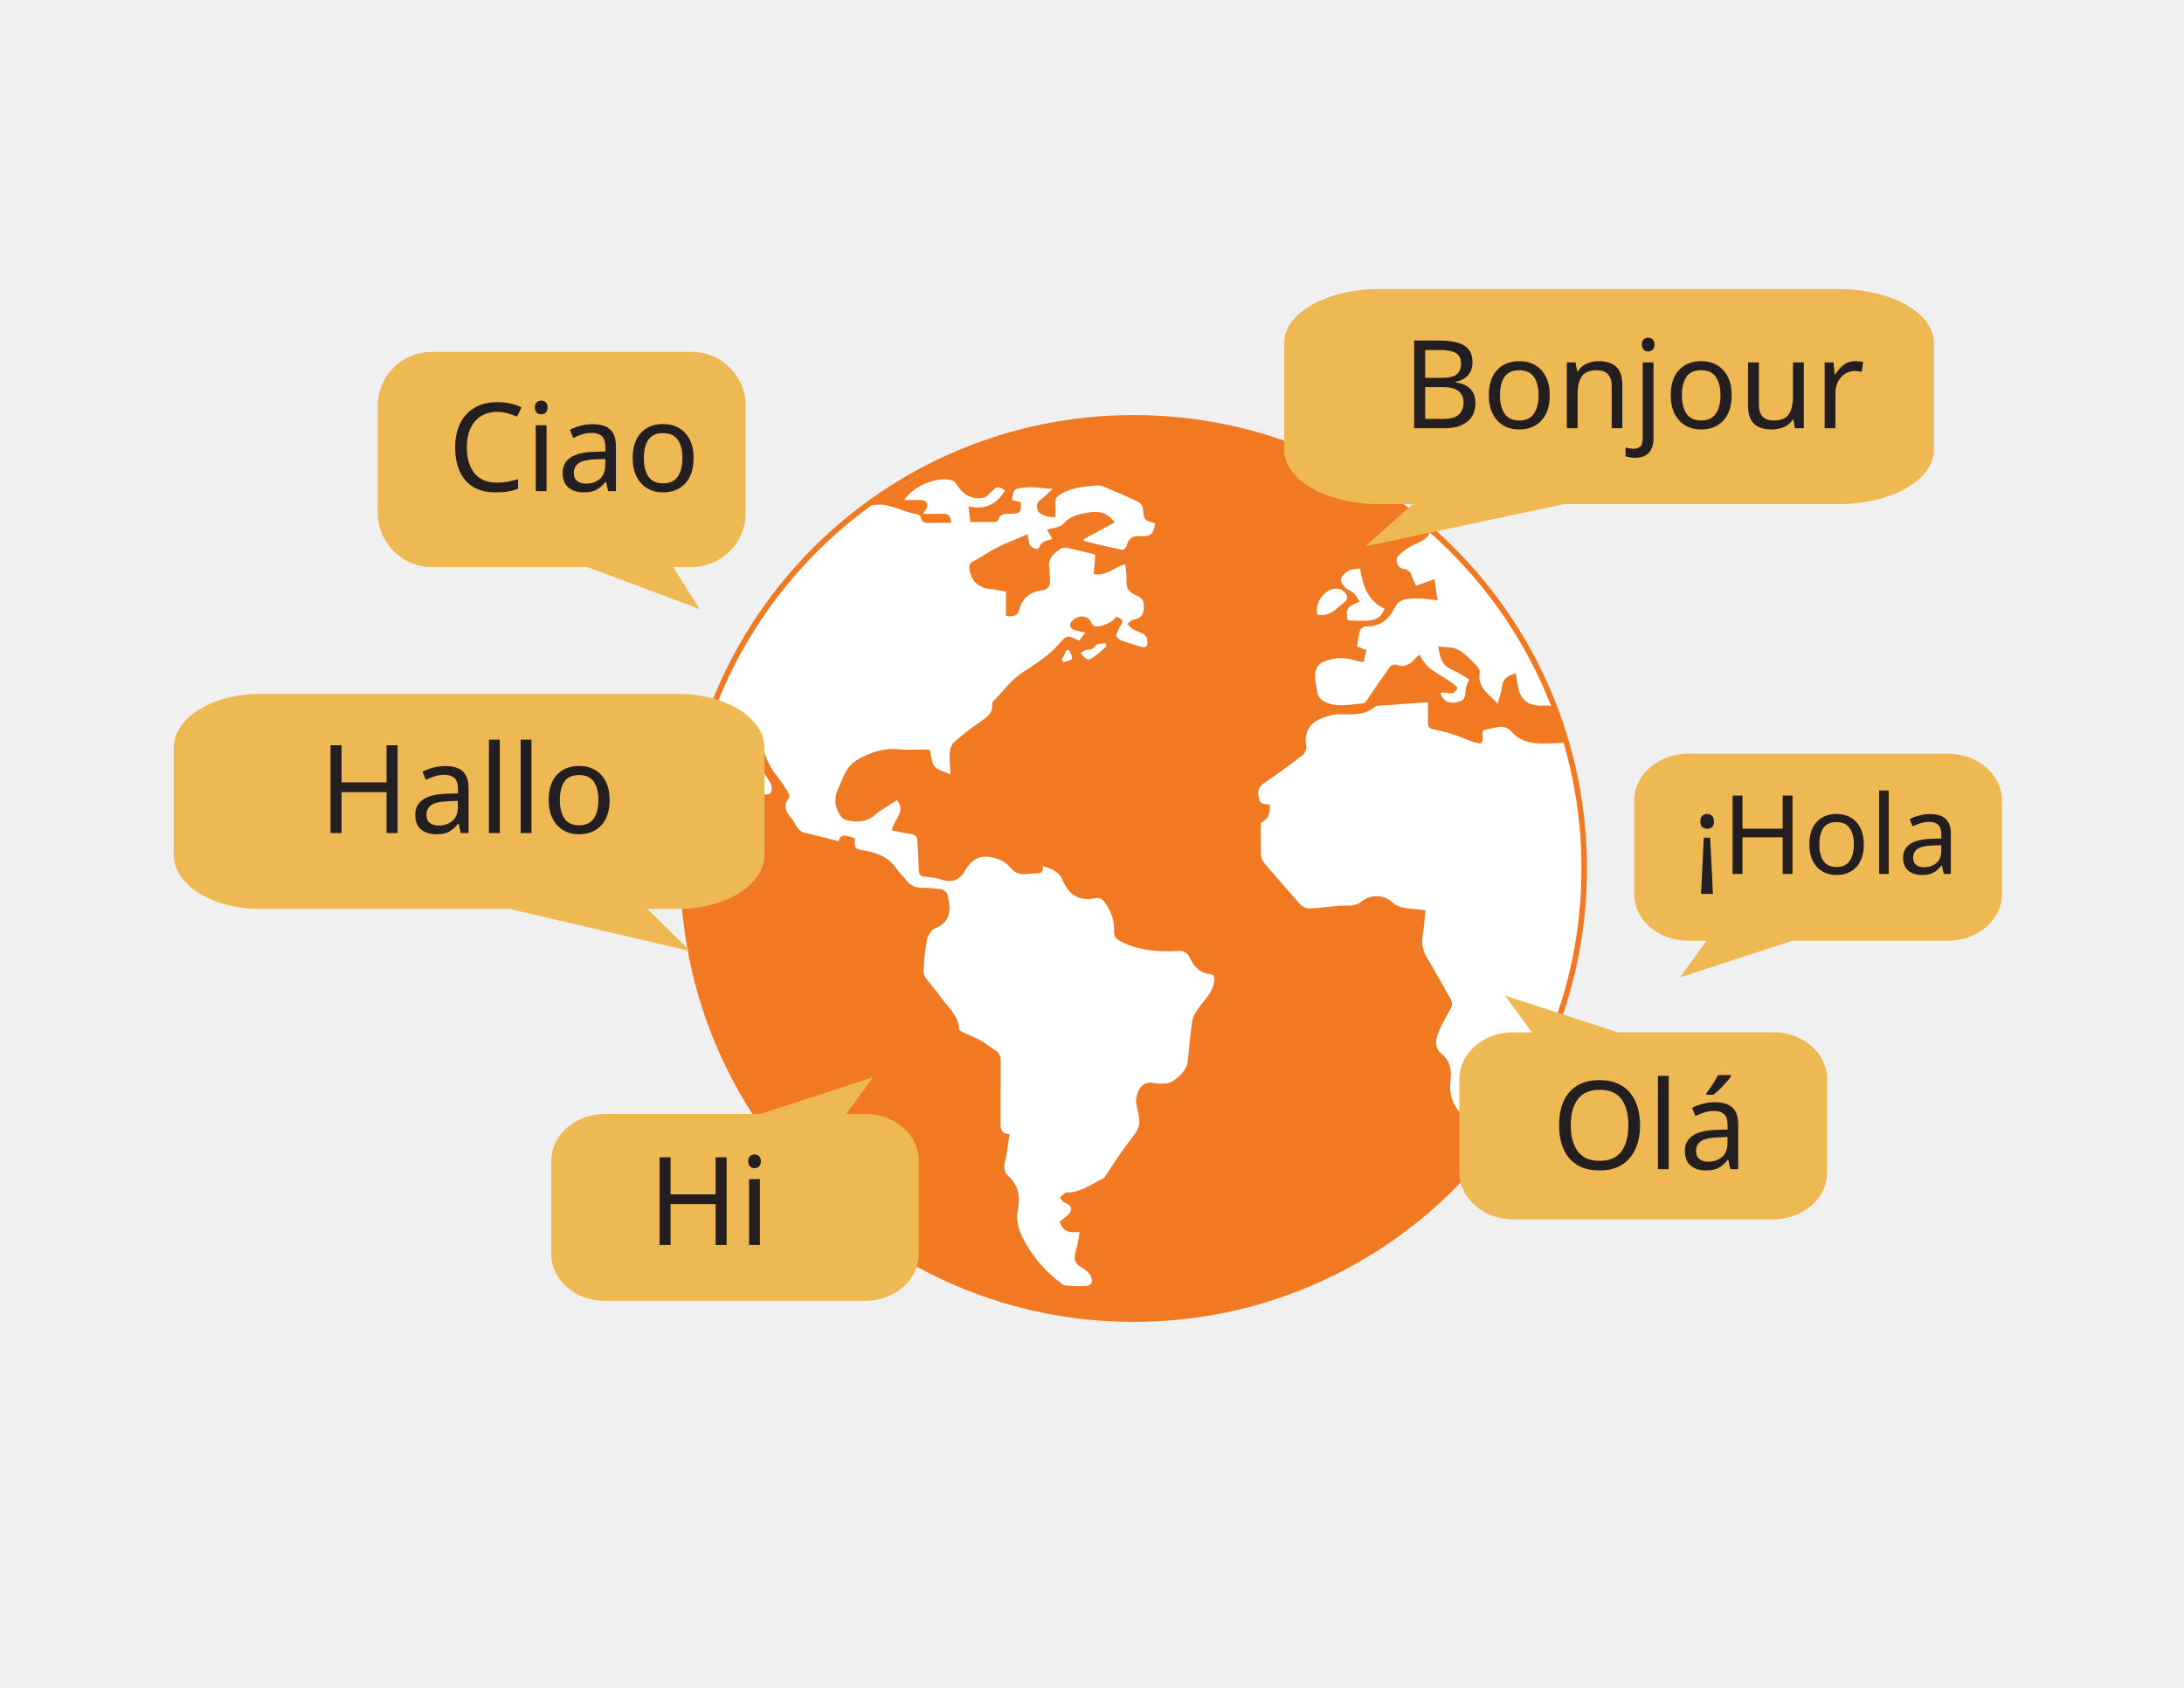
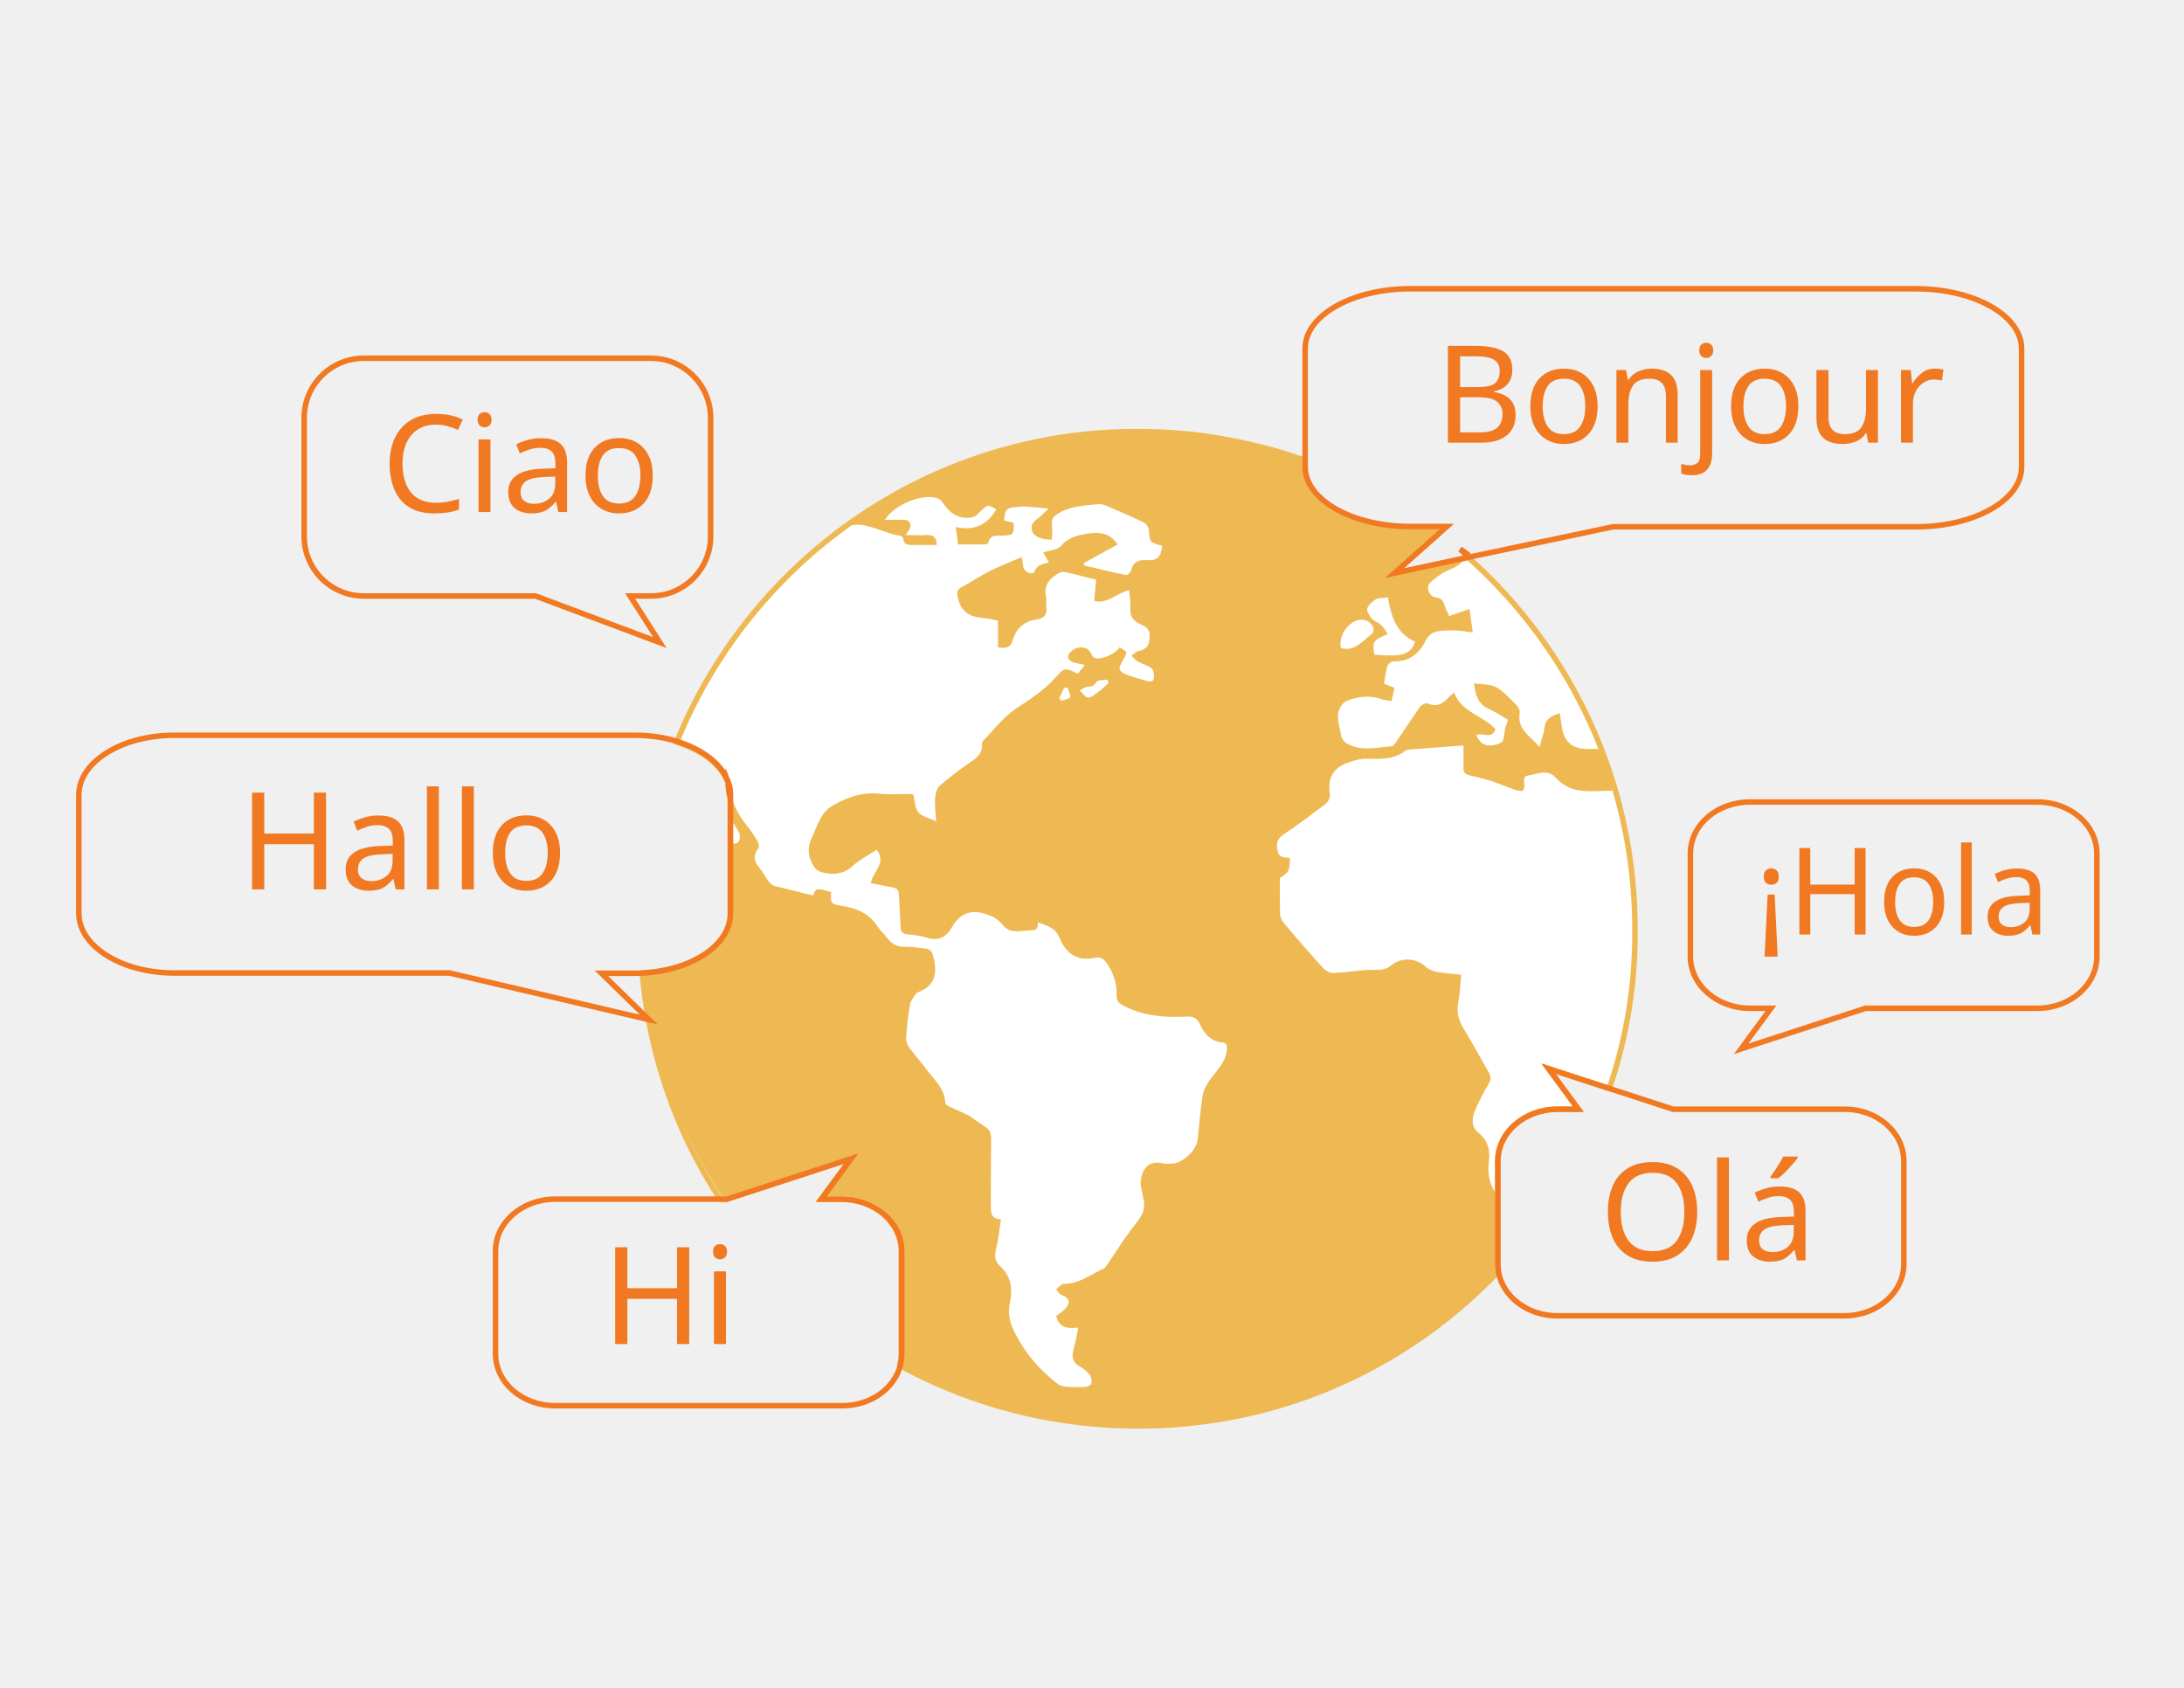
<svg xmlns="http://www.w3.org/2000/svg" viewBox="0 0 792 612" enable-background="new 0 0 792 612">
-   <style type="text/css">.st0{fill:#FFFFFF;stroke:#F17922;stroke-width:2;stroke-miterlimit:10;} .st1{fill:#F17922;} .st2{fill:#EEB953;} .st3{fill:#231F20;} .st4{font-family:'ApolloMTStd-SemiBold';} .st5{font-size:39.83px;} .st6{fill:none;} .st7{font-size:44.548px;}</style>
-   <circle class="st0" cx="411.1" cy="314.9" r="163.4" />
-   <path class="st1" d="M403.1 151.4h17.8c1 .2 2 .4 3.1.5 10.7.9 21.2 2.6 31.5 5.6 15.3 4.4 29.8 10.6 43 19.5 7 4.8 13.8 9.9 20.4 14.7-.8 3.9-3.6 4.6-6.1 5.8-2.1 1-4 2.3-5.6 3.9-1.6 1.5-.4 4.7 1.8 4.9 1.6.2 2.4.9 2.9 2.4.4 1.2 1 2.4 1.6 3.7l6.7-2.4c.4 2.6.7 4.9 1.1 7.7-2.5-.3-4.5-.7-6.6-.7-3.3.1-7-.5-8.9 3.3-2.2 4.4-5.4 7-10.6 6.8-.7 0-1.8.8-2 1.5-.6 1.9-.8 3.9-1.1 5.8 1.3.5 2.3.9 3.4 1.3-.4 1.5-.7 2.9-1 4.4-1.1-.2-2.1-.3-3-.6-3.9-1.3-7.7-1.1-11.5.4-.9.3-1.7 1-2.2 1.8-1.9 3.2-.4 6.5 0 9.7.1 1 1.1 2.3 2.1 2.8 4.7 2.6 9.7 1.2 14.5.8.5 0 1.1-.8 1.4-1.3 2.7-4 5.4-8 8.2-11.9.4-.6 1.7-1 2.3-.8 3.1 1.3 5.1-.2 7-2.3.4-.5 1-.9 1.6-1.3 2.5 6.5 9.6 7.5 13.6 12-1.2 3.6-4.2 1-6.2 1.9 1 2.7 2.8 3.9 5.5 3.4 3.1-.6 3.5-1.3 3.7-4.5.1-1.2.7-2.3 1.2-3.9-1.9-1.1-4-2.6-6.2-3.5-3.6-1.5-4.4-4.5-4.9-8.4 2.6.4 5.2.1 7.2 1.2 2.5 1.3 4.5 3.6 6.5 5.6.7.7 1.5 2 1.3 2.8-.9 5.4 3.4 7.6 6.5 11.2.7-2.5 1.4-4.4 1.6-6.3.3-3 2.3-3.9 5-4.8.2 1.4.4 2.7.6 4 .7 5.3 3.5 7.8 8.9 7.8 1 0 1.9-.2 2.9 0 .6.1 1.5.6 1.7 1.2 1.3 3.5 2.6 7 3.7 10.6.1.5-.7 1.7-1 1.7-6.5 0-13.3 1.6-18.5-4.2-2.7-3-6.1-1.1-9.1-.7-2.4.3-.7 3-1.4 4.4l-.5.7c-.8-.2-1.8-.3-2.8-.6-2.4-.9-4.8-1.9-7.2-2.7-2.4-.8-4.9-1.4-7.3-1.9-1.5-.3-2-1-1.9-2.5.1-2.3 0-4.6 0-7.3-6.3.5-12.2.9-18.1 1.3-.4 0-.9.2-1.2.5-3.9 3.1-8.4 2.6-13 2.6-1.7 0-3.5.5-5.2 1.1-5.3 1.6-7.5 5.1-6.6 10.7.2 1-.7 2.5-1.6 3.2-4.4 3.4-8.9 6.7-13.5 9.8-2.2 1.5-2.7 2.9-2.1 5.6.5 2.8 2.6 1.9 4 2.5-.2 4.3-.3 4.5-3.3 6.5 0 3.8-.1 7.7.1 11.6 0 1 .5 2.2 1.2 3 4.3 5 8.6 10 13 14.9.8.8 2.2 1.6 3.3 1.5 3.7-.1 7.3-.7 10.9-1 1.6-.1 3.2.1 4.7-.1 1.1-.2 2.4-.6 3.2-1.3 3.4-2.9 8.4-2.7 11.6.4.9.9 2.3 1.4 3.6 1.7 2.6.5 5.3.6 8.1.9-.3 3.4-.5 6.4-1 9.4-.5 2.9.1 5.4 1.6 7.9 2.9 4.8 5.6 9.8 8.4 14.7.8 1.3.9 2.5.1 3.8-1.6 2.8-3.1 5.6-4.4 8.6-1.1 2.6-1.3 5.6.9 7.5 3.4 2.7 4 6.1 3.5 9.9-.6 4.9.8 9 4.2 12.5 1.6 1.7 2.3 3.8 2.1 6.2-.2 2.4 0 4.8 0 7.3 1.8.1 3.2.2 5.1.4-1.7 2.1-3 3.9-4.5 5.5-11.8 12.9-25.1 24-40.3 32.7-17.5 10.1-36.2 16.8-56.2 19.9-5 .8-10.1 1.4-15.2 2.1h-19.8c-.8-.2-1.5-.4-2.3-.5-27.2-2.1-52.4-10.3-75.5-25-23.8-15.1-42.5-35.1-56.1-59.8-11.6-21-18-43.6-19.6-67.6-1.6-24.2 2.2-47.7 11-70.3.3-.7.7-1.3 1.1-2 .6 1.6.7 3 .5 4.4-.2 1.9.4 3.3 2.3 3.8 4 1 5 3.6 4.6 7.5-.3 2.6-.5 5.6.4 8 1.3 3.5 3.4 6.9 5.8 9.8.9 1.2 3.9 1.7 5.3 1.2 1.3-.5 1.3-3 .1-4.6l-1.8-2.9c-3.5-4.1-4.5-9-4.4-14.5h3.5c0 6.1 2 11.4 5.9 16.1 1.3 1.6 2.5 3.4 3.5 5.2.4.6.7 1.8.4 2.2-2.1 2.6-1.3 4.7.6 6.9 1 1.2 1.7 2.7 2.6 3.9.5.7 1.2 1.4 2 1.6 4.3 1.1 8.6 2.1 12.8 3.2.8-2.4 1.4-2.5 5.9-1.1-.1 3.8-.2 3.9 3.8 4.6 4.8.8 8.7 2.6 11.5 6.7.9 1.4 2.2 2.5 3.2 3.8 1.5 1.9 3.2 2.9 5.7 2.9 2.4 0 4.9.2 7.3.6.7.1 1.8 1 2 1.7 1.5 5.3 1.5 10.2-4.8 12.6-.3.1-.7.3-.8.6-.7 1.1-1.6 2.2-1.8 3.4-.6 3.6-1 7.2-1.2 10.8-.1 1 .2 2.2.8 3 1.8 2.5 3.9 4.7 5.6 7.2 2.6 3.5 6.2 6.4 6.5 11.3 0 .5 1.1 1.1 1.8 1.4 2.1 1 4.3 1.8 6.3 2.9l4.9 3.4c1.5.9 2.1 2.1 2.1 3.8l-.1 21.9c0 2.4-.1 4.7 3.3 4.7-.6 3.6-.9 7-1.7 10.3-.5 2-.1 3.7 1.3 5 3.8 3.4 4.3 7.6 3.4 12.3-.7 3.5.1 6.6 1.7 9.9 3.4 6.7 8.1 12.2 14.1 16.7.6.5 1.5.8 2.4.8 2.2.1 4.4.2 6.5.1.8 0 2-.7 2.1-1.2.2-.9-.1-2.1-.6-2.9-.8-1.1-2-2-3.2-2.7-3-1.7-2.6-4-1.8-6.7.6-1.8.8-3.8 1.2-6.1-3.3.3-6.1.3-7.2-3.8.7-.5 1.8-1.3 2.7-2.1 2.2-2.1 1.8-3.7-1-4.8-.7-.3-1.1-1.2-1.7-1.8.6-.5 1.2-1.1 1.9-1.6.3-.2.7-.2 1-.2 4.8-.1 8.6-3.1 12.7-5 .6-.3 1-1 1.3-1.5 2.5-3.7 4.9-7.6 7.6-11.1 5-6.5 5.1-6.4 3.3-14.4-.3-1.1 0-2.5.3-3.7 1-3.3 3.2-4.7 6.7-3.9 1 .2 2.1.1 3.1.1 3.4 0 8.1-4.4 8.5-7.8.5-4.8.9-9.7 1.6-14.5.2-1.6 1-3.3 2-4.6 2.2-3.3 5.6-6 6-10.4.1-1.4-.1-2.3-1.5-2.4-3.9-.4-5.9-2.9-7.4-6-.9-2-2.3-2.5-4.4-2.4-7 .4-13.8-.1-20.3-3.3-1.8-.9-2.8-1.7-2.7-3.7.2-3.6-.9-6.8-2.8-9.8-1-1.7-2.2-2.7-4.1-2.3-6 1.2-9.7-1.5-11.9-6.8-1.2-3-3.9-3.8-7.1-4.9.5 3-1.5 2.6-3.2 2.7-1.6.1-3.2.4-4.7.2-1.1-.2-2.4-.7-3.1-1.6-1.5-1.8-2.9-3-5.2-3.8-5.3-1.9-9.1-.8-11.9 4.1-1.9 3.4-4.7 4.7-8.7 3.3-1.9-.7-3.9-.8-5.9-1-1.7-.1-2.2-.9-2.2-2.5l-.5-10.2c0-1.7-.6-2.5-2.3-2.8-2.4-.3-4.7-.9-7-1.3.6-3.8 5.3-6.6 1.9-11-2.7 1.8-5.6 3.3-7.9 5.3-3.2 2.8-6.7 2.9-10.4 2-.9-.2-1.8-.9-2.3-1.7-1.9-2.9-2.4-6.1-.9-9.4 1.9-3.9 2.8-8.4 7.1-10.8 4.8-2.8 9.7-4.4 15.3-3.8 3.1.3 6.3 0 9.4.1.7 0 1.3.1 1.6.2.6 2.2.6 4.6 1.7 5.9 1.2 1.4 3.6 1.9 5.8 2.9-.1-2.9-.5-5.3-.3-7.7.1-1.4.6-3.1 1.6-4 2.9-2.6 6-5 9.2-7.2 2.4-1.7 4.9-3.1 4.6-6.5 0-.3.1-.8.3-1 3.6-3.7 6.7-8 10.9-10.7 4.7-3.1 9.3-5.9 13-10.2 2.9-3.4 3.2-3.2 7.3-1.2.7-.9 1.4-1.8 2.3-2.9-1.3-.3-2.3-.5-3.3-.8-1.4-.3-2.7-1.1-2.1-2.6.4-1 1.8-2 2.9-2.3 1.9-.5 3.8 0 4.7 2.2.2.4.6.9 1 1.1 2 .7 6.8-1.3 8-3.5.8.5 2.2 1 2.2 1.6.1.9-.8 1.8-1.2 2.8-.4.9-1.1 1.8-1 2.6.1.6 1.1 1.4 1.8 1.7 2.1.8 4.3 1.5 6.4 2.1 2.7.8 3.4.2 3-2.5-.1-.7-.7-1.5-1.3-1.9l-3.8-1.7c-.8-.5-1.4-1.3-2.1-2 .7-.5 1.4-1.4 2.2-1.5 3.2-.5 3.9-2.4 3.8-5.4-.1-2.5-1.9-3-3.4-3.7-2.2-1.1-3-2.5-2.9-4.9.1-2-.2-4-.4-6.1-4.1.9-7 4.6-11.5 3.5.2-2.5.4-4.7.6-7-3.6-.9-7-1.8-10.4-2.5-.6-.1-1.4 0-2 .3-2.7 1.7-5.1 3.7-4.2 7.5l.1 3.4c.4 2.5-.6 4-3.1 4.3-4.2.6-6.9 2.8-8 7-.6 2.3-2.4 2.6-4.8 2.2v-8.8c-2-.3-3.7-.7-5.4-.9-4.3-.4-7-2.5-7.8-6.9-.3-1.5-.1-2.4 1.3-3.1 3.1-1.7 5.9-3.7 9-5.2 3.4-1.7 6.9-3 10.7-4.7.3 1.6.5 2.4.6 3.2.3 1.7 3.2 2.9 3.7 1.5.9-2.5 3.1-2.3 4.7-3-.7-1.2-1.3-2.3-1.9-3.3 2.3-.8 4.7-.8 5.8-2.1 2.6-3 5.8-3.6 9.4-4.2 3.9-.6 6.9.2 9.3 3.6-3.7 2-7.4 4.1-11.2 6.1l.1.7c4.6 1.1 9.2 2.2 13.9 3.2.4.1 1.4-.9 1.6-1.6.7-2.8 2.3-3.6 5.1-3.4 3.6.3 4.7-1 5.2-4.7-4.1-1.1-4.1-1.1-4.4-5.3-.1-.9-.9-2-1.7-2.4-4.1-2-8.2-3.7-12.4-5.5-.7-.3-1.5-.5-2.2-.5-2.9.3-5.9.4-8.8 1.2-2.2.6-4.6 1.6-6.2 3.1-.9 1-.3 3.4-.4 5.2 0 .7-.1 1.3-.1 2.1-1.3-.2-2.5-.1-3.5-.5s-2.2-.9-2.7-1.7c-.8-1.5-.8-3.1 1-4.3 1.3-1 2.5-2.2 4.2-3.8-4-.3-7.2-.9-10.3-.5-3.3.4-4 .2-4.4 4.5l1.5.4c.6.2 1.1.3 1.7.4.1 3.8-.1 4-3.5 4.2-1.9.1-4.1-.4-4.8 2.4-.1.3-.7.5-1.1.6h-8.9c-.2-1.8-.4-3.5-.7-5.7 6.1 1.4 10.3-.8 13.3-5.8-2.9-1.6-2.8-1.6-5.1.6-.8.8-1.6 1.8-2.6 2-3.5.9-7-.6-9.1-3.6-.7-1-1.4-2.2-2.4-2.6-5.1-1.7-14.2 2-17.4 7.1h6.3c1.7.1 2.5 1.4 1.8 3-.2.5-.6.9-1.3 2 2.6 0 4.7.1 6.7 0 2.4-.2 3.5.8 3.5 3.3h-7.3c-1.6 0-3.4.3-3.7-2.2 0-.3-.7-.8-1.1-.9-5.5-.7-10.4-4.5-16.4-3.3-.1 0-.2-.2-.4-.4.5-.4.9-.8 1.4-1.1 8-4.7 15.9-9.7 24.1-13.9 14.3-7.3 29.6-11.6 45.4-13.9 5.5-1.3 10.8-1.8 16.2-2.5zm90.1 54.7c-1.6.3-3 .2-4.1.8-1.2.7-2.4 1.8-2.8 3-.3.8.7 2.3 1.5 3.1.8.9 2.1 1.2 3 2 .9.8 1.5 2 2.3 3.1-4.8 2-5.1 2.5-4.4 6.8 8.7.6 11.7.3 13.4-4.2-6.1-2.8-7.9-8.3-8.9-14.6zm-15.5 16.7c4.6 1.1 7.1-2.4 10-4.6 1.6-1.2.5-3.6-1.4-4.4-4.5-2-9.9 4.2-8.6 9zm-76.4 11.6l-.4-1.2c-1.2.2-3.2.1-3.6.8-.8 1.4-1.8 1.5-3.1 1.6-.8.1-1.6.8-2.4 1.2.9.8 1.8 2.3 2.8 2.3 1.1 0 2.3-1.1 3.4-1.9.7-.5 1.2-1.1 1.9-1.7.4-.4.9-.7 1.4-1.1zm-16.3 4.9c.3.3.5.6.8.8 1-.4 2.6-.6 2.9-1.3.3-.8-.6-2-1-3.1-.3 0-.7 0-1 .1l-1.7 3.5z" />
-   <path class="st2" d="M701.3 124.3v38.9c0 10.8-15.4 19.6-34.5 19.6h-99.6l-72.1 15.3 17.2-15.3h-12.1c-19.1 0-34.5-8.8-34.5-19.6v-38.9c0-10.8 15.4-19.5 34.5-19.5h166.6c19 0 34.5 8.7 34.5 19.5zm-638.3 146.8v38.9c0 10.8 14 19.6 31.4 19.6h90.5l65.5 15.3-15.6-15.3h11c17.3 0 31.4-8.8 31.4-19.6v-38.9c0-10.8-14-19.5-31.4-19.5h-151.5c-17.3 0-31.3 8.7-31.3 19.5zm74-124v38.9c0 10.8 8.8 19.6 19.5 19.6h56.5l40.8 15.3-9.7-15.3h6.8c10.8 0 19.5-8.8 19.5-19.6v-38.9c0-10.8-8.8-19.5-19.5-19.5h-94.4c-10.8 0-19.5 8.7-19.5 19.5zm589 143.2v33.8c0 9.4-8.8 17-19.5 17h-56.5l-40.8 13.3 9.7-13.3h-6.8c-10.8 0-19.5-7.6-19.5-17v-33.8c0-9.4 8.8-17 19.5-17h94.4c10.8 0 19.5 7.6 19.5 17z" />
-   <text transform="translate(613.72 316.886)" class="st3 st4 st5">¡Hola</text>
-   <path class="st6" d="M508.5 126.5h176.5v49.9h-176.5z" />
-   <text transform="translate(508.492 155.28)" class="st3 st4 st7">Bonjour</text>
-   <path class="st6" d="M115.5 273.3h176.5v49.9h-176.5z" />
-   <text transform="translate(115.535 302.052)" class="st3 st4 st7">Hallo</text>
-   <path class="st6" d="M162.3 149.3h102.1v49.9h-102.1z" />
-   <text transform="translate(162.341 178.079)" class="st3 st4 st7">Ciao</text>
-   <path class="st2" d="M662.6 425.1v-33.8c0-9.4-8.8-17-19.5-17h-56.4l-40.9-13.3 9.7 13.3h-6.8c-10.8 0-19.5 7.6-19.5 17v33.8c0 9.4 8.8 17 19.5 17h94.4c10.8 0 19.5-7.6 19.5-17z" />
-   <path class="st6" d="M562.7 395.2h73.5v36h-73.5z" />
-   <text transform="translate(562.663 423.94)" class="st3 st4 st7">Olá</text>
-   <path class="st2" d="M199.9 454.7v-33.8c0-9.4 8.8-17 19.5-17h56.4l40.8-13.3-9.7 13.3h6.8c10.8 0 19.5 7.6 19.5 17v33.8c0 9.4-8.8 17-19.5 17h-94.4c-10.7 0-19.4-7.6-19.4-17z" />
-   <path class="st6" d="M234.9 422.6h71.9v35.9h-71.9z" />
-   <text transform="translate(234.857 451.424)" class="st3 st4 st7">Hi</text>
+   <style type="text/css">.st0{fill:#FFFFFF;stroke:#EEB953;stroke-width:2;stroke-miterlimit:10;} .st1{fill:#EEB953;} .st2{fill:none;stroke:#F17922;stroke-width:2;stroke-miterlimit:10;} .st3{fill:#F17922;} .st4{font-family:'ApolloMTStd-SemiBold';} .st5{font-size:43.956px;} .st6{fill:none;} .st7{font-size:49.163px;}</style>
+   <path class="st0" d="M583.6 394.7l-22.1-7.2 10.8 14.7h-7.6c-11.9 0-21.6 8.4-21.6 18.8v37.3c0 .9.1 1.7.2 2.6v.2c-29.1 30.5-68.7 50.9-113.1 55.1-5.8.6-11.6.8-17.6.8-4.2 0-8.3-.1-12.4-.4-26.6-1.8-51.7-9.4-73.9-21.5v-.2c.3-1.3.5-2.6.5-3.9v-37.3c0-10.4-9.7-18.8-21.6-18.8h-7.6l10.8-14.7-45.1 14.7h-2.1c-12.7-19.4-21.7-41.5-26-65.1-1-5.6-1.8-11.2-2.3-16.9h.1c17.8-.9 31.8-10.2 31.8-21.5v-41.9c-.5-1.8-.8-3.8-.8-5.7-.1-.4-.3-.8-.5-1.1-2.6-5.8-8.9-10.6-17.3-13.3-.2-.1-.4-.1-.5-.2l-.3-.1c25.3-62.4 84.4-107.4 154.6-112.2 4.2-.3 8.4-.4 12.6-.4 4.6 0 9.1.2 13.6.5 7.2.5 14.3 1.5 21.2 2.9l3 .6 2.3.5 2.5.6 2.1.5c5.3 1.3 10.5 2.9 15.6 4.7v2.7c0 11.9 17.1 21.6 38.1 21.6h7.9c1 .7 2 1.5 2.9 2.2l-.3.3-16.2 14.4 25.7-5.5c.2-.4.3-.8.4-1.3.4.3.8.7 1.1 1 37 33 60.4 81.1 60.4 134.7.2 20.1-3.1 39.6-9.3 57.8z" />
+   <path class="st1" d="M246.2 268.5l-.3.6c.2 0 .4.1.5.2l-.2-.8zm17.9 14h-.4l.5 1.1c-.1-.3-.1-.7-.1-1.1zm321.2 2.1c-1.2-3.9-2.6-7.8-4.1-11.7-.2-.6-1.2-1.1-1.9-1.3-1-.2-2.1 0-3.2 0-5.9.1-9.1-2.7-9.8-8.6-.2-1.4-.4-2.8-.7-4.4-2.9.9-5.1 2-5.5 5.2-.2 2.1-1.1 4.2-1.8 7-3.5-4-8.2-6.3-7.2-12.4.2-.9-.7-2.3-1.5-3.1-2.3-2.2-4.4-4.7-7.2-6.2-2.2-1.1-5-.9-7.9-1.3.6 4.3 1.5 7.6 5.5 9.3 2.5 1.1 4.8 2.7 6.9 3.9-.6 1.8-1.2 3-1.3 4.3-.2 3.5-.7 4.3-4.1 4.9-2.9.5-5-.7-6.1-3.7 2.2-1 5.6 1.8 6.9-2.1-4.5-5-12.3-6-15-13.3-.6.5-1.2 1-1.7 1.5-2.1 2.3-4.3 4-7.8 2.5-.6-.3-2.1.3-2.6.9-3.1 4.3-6 8.8-9 13.2-.4.6-1 1.4-1.6 1.4-5.4.4-10.9 1.9-16-.9-1.1-.6-2.2-2-2.3-3.1-.5-3.5-2.2-7.2 0-10.6.5-.9 1.5-1.7 2.4-2 4.1-1.6 8.4-1.9 12.6-.4 1 .3 2 .4 3.3.6l1.1-4.8c-1.2-.5-2.3-.9-3.8-1.5.4-2.1.6-4.3 1.2-6.4.2-.7 1.5-1.7 2.2-1.7 5.7.2 9.3-2.7 11.7-7.5 2.1-4.2 6.2-3.6 9.8-3.7 2.2-.1 4.5.4 7.3.7-.5-3.1-.8-5.7-1.2-8.5-2.5.9-4.8 1.7-7.4 2.6-.6-1.5-1.3-2.7-1.7-4.1-.5-1.7-1.4-2.5-3.2-2.7-2.4-.3-3.7-3.8-1.9-5.4 1.8-1.7 4-3.3 6.2-4.3 2.4-1.1 5-1.9 6.3-4.8l-25.7 5.5 16.2-14.4c-1.1-.8-2.3-1.7-3.5-2.5h-7.1c-21 0-38.1-9.7-38.1-21.6v-2.6c-3.7-1.3-7.5-2.5-11.4-3.6-1.4-.4-2.8-.8-4.3-1.2-.7-.2-1.4-.4-2.1-.5l-2.5-.6-2.3-.5-3-.6c-6.8-1.3-13.7-2.2-20.7-2.8-.2 0-.4 0-.5-.1-.9-.1-1.9-.3-2.8-.5h-19.6c-1.3.2-2.5.3-3.8.4-4.6.5-9.3 1-13.9 1.7-17.5 2.5-34.4 7.3-50.1 15.3-9.1 4.6-17.8 10.2-26.6 15.3-.6.3-1 .8-1.6 1.2.2.2.3.5.4.5 6.5-1.3 12 2.9 18.1 3.7.5.1 1.2.6 1.2 1 .3 2.7 2.2 2.4 4.1 2.4h8.1c0-2.6-1.2-3.8-3.9-3.6-2.3.2-4.6 0-7.4 0 .8-1.2 1.2-1.7 1.5-2.2.8-1.7-.1-3.3-2-3.3-2.3-.1-4.6 0-7 0 3.5-5.6 13.6-9.7 19.2-7.8 1.1.4 1.9 1.8 2.7 2.8 2.3 3.3 6.2 5 10 4 1.1-.3 2-1.4 2.9-2.2 2.5-2.4 2.5-2.4 5.6-.6-3.2 5.5-7.9 7.9-14.7 6.4.3 2.5.6 4.3.8 6.3h9.8c.4 0 1.1-.3 1.2-.6.7-3.1 3.1-2.5 5.3-2.6 3.8-.1 4-.4 3.9-4.6-.6-.2-1.2-.3-1.9-.5-.6-.1-1.1-.3-1.6-.4.5-4.7 1.2-4.5 4.8-4.9 3.5-.4 7.1.3 11.4.6-1.9 1.7-3.1 3.1-4.6 4.1-1.9 1.3-1.9 3.1-1.1 4.8.5.9 1.9 1.5 3 1.9 1.1.4 2.4.4 3.8.5.1-.9.1-1.6.2-2.4.1-2-.6-4.7.4-5.7 1.7-1.8 4.3-2.8 6.8-3.5 3.1-.8 6.4-1 9.7-1.3.8-.1 1.7.2 2.5.5 4.6 2 9.2 3.9 13.7 6.1.9.4 1.8 1.7 1.9 2.7.4 4.6.3 4.6 4.9 5.8-.6 4.2-1.8 5.5-5.7 5.2-3.1-.2-4.8.7-5.6 3.7-.2.7-1.3 1.8-1.8 1.7-5.1-1-10.2-2.3-15.3-3.5l-.1-.8 12.3-6.8c-2.6-3.8-5.9-4.6-10.3-4-4 .6-7.5 1.3-10.3 4.6-1.2 1.4-3.9 1.5-6.4 2.3.6 1.1 1.3 2.3 2.1 3.6-1.8.7-4.2.5-5.2 3.3-.6 1.5-3.8.3-4.1-1.6-.1-.9-.3-1.8-.6-3.6-4.2 1.8-8.1 3.3-11.8 5.2-3.4 1.7-6.6 3.9-10 5.7-1.6.9-1.8 1.8-1.4 3.5.9 4.9 3.9 7.2 8.6 7.6 1.9.2 3.8.6 6 1v9.7c2.6.5 4.6.2 5.3-2.4 1.3-4.5 4.2-7.1 8.8-7.7 2.8-.4 3.9-2 3.4-4.8-.2-1.2.2-2.5-.1-3.7-.9-4.2 1.6-6.4 4.6-8.3.6-.4 1.5-.5 2.2-.4 3.7.8 7.4 1.8 11.4 2.8-.2 2.5-.5 5-.7 7.7 4.9 1.2 8.1-2.9 12.7-3.9.2 2.3.5 4.5.4 6.7-.1 2.6.8 4.2 3.2 5.4 1.6.8 3.7 1.4 3.8 4.1.1 3.2-.7 5.3-4.2 5.9-.9.2-1.6 1.1-2.4 1.6.8.8 1.4 1.7 2.4 2.2l4.2 1.9c.7.4 1.4 1.3 1.5 2.1.4 3.1-.3 3.7-3.3 2.8-2.4-.7-4.8-1.4-7.1-2.3-.8-.3-1.9-1.1-2-1.9-.1-.9.6-1.9 1.1-2.9.5-1 1.4-2.1 1.3-3.1-.1-.6-1.6-1.2-2.4-1.8-1.3 2.4-6.7 4.6-8.9 3.9-.5-.2-1-.7-1.2-1.2-1-2.5-3-3-5.2-2.5-1.2.3-2.7 1.4-3.2 2.5-.7 1.7.7 2.5 2.3 2.9 1.1.3 2.2.5 3.6.8-1 1.2-1.8 2.2-2.5 3.2-4.6-2.2-4.8-2.4-8.1 1.3-4.1 4.7-9.2 7.9-14.3 11.3-4.6 3-8.1 7.8-12.1 11.8-.2.2-.3.7-.3 1.1.3 3.8-2.5 5.4-5.1 7.2-3.5 2.4-7 5.1-10.2 7.9-1.1 1-1.6 2.9-1.7 4.4-.2 2.6.2 5.3.4 8.5-2.5-1.2-5.1-1.7-6.4-3.2-1.3-1.5-1.3-4.1-1.9-6.5-.3 0-1-.2-1.8-.2-3.5 0-7 .3-10.4-.1-6.2-.7-11.6 1.2-16.9 4.2-4.7 2.7-5.7 7.6-7.8 12-1.7 3.6-1.2 7.1.9 10.3.5.8 1.6 1.6 2.5 1.9 4.1 1.1 8 1 11.5-2.2 2.5-2.3 5.7-3.9 8.7-5.9 3.8 4.9-1.4 7.9-2.1 12.1 2.5.5 5.1 1.1 7.7 1.5 1.9.3 2.5 1.2 2.5 3.1l.6 11.2c0 1.8.6 2.6 2.5 2.8 2.2.2 4.5.4 6.5 1.1 4.4 1.5 7.5.1 9.6-3.7 3.1-5.4 7.3-6.6 13.1-4.5 2.6.9 4.2 2.2 5.8 4.2.8.9 2.2 1.6 3.5 1.7 1.7.2 3.4-.1 5.2-.2 1.8-.1 4 .3 3.5-3 3.5 1.2 6.4 2.1 7.8 5.4 2.4 5.9 6.5 8.9 13.1 7.5 2.2-.5 3.4.7 4.6 2.6 2.1 3.4 3.3 6.9 3.1 10.9-.1 2.2.9 3.1 3 4.1 7.2 3.6 14.7 4.1 22.4 3.7 2.3-.1 3.8.5 4.8 2.7 1.6 3.5 3.9 6.3 8.2 6.7 1.5.1 1.8 1.1 1.6 2.7-.5 4.9-4.1 7.8-6.6 11.5-1 1.5-1.9 3.3-2.2 5.1-.8 5.3-1.2 10.7-1.8 16-.4 3.8-5.6 8.6-9.3 8.6-1.1 0-2.4.2-3.5-.1-3.8-.8-6.3.6-7.4 4.3-.4 1.3-.6 2.8-.4 4 2 8.9 1.9 8.8-3.6 15.9-3 3.9-5.6 8.2-8.4 12.3-.4.6-.9 1.4-1.5 1.7-4.6 2.1-8.7 5.4-14 5.5-.4 0-.8 0-1.1.2-.7.5-1.4 1.2-2.1 1.8.6.7 1.1 1.7 1.9 2 3.1 1.2 3.5 3 1.1 5.3-1 1-2.3 1.8-3 2.4 1.3 4.6 4.3 4.5 8 4.2-.5 2.5-.8 4.7-1.4 6.7-.9 3-1.3 5.6 2 7.4 1.3.7 2.6 1.8 3.5 2.9.6.8.9 2.2.7 3.2-.1.6-1.5 1.3-2.3 1.3-2.4.1-4.8.1-7.2-.1-.9-.1-1.9-.4-2.6-.9-6.6-5-11.8-11-15.6-18.5-1.9-3.6-2.7-7-1.9-10.9 1.1-5.2.5-9.8-3.7-13.6-1.6-1.4-1.9-3.3-1.4-5.5.9-3.6 1.3-7.3 1.9-11.3-3.8-.1-3.7-2.6-3.7-5.2l.1-24.2c0-2-.6-3.2-2.3-4.2l-5.4-3.8c-2.2-1.2-4.6-2.1-6.9-3.2-.8-.4-2-1-2-1.6-.2-5.4-4.3-8.6-7.1-12.5-2-2.7-4.3-5.2-6.2-7.9-.6-.9-1-2.2-.9-3.3.3-4 .7-8 1.4-12 .2-1.3 1.3-2.5 2-3.7.2-.3.6-.6.9-.7 7-2.6 7-8 5.3-13.9-.2-.8-1.3-1.8-2.2-1.9-2.6-.4-5.4-.7-8-.7-2.8 0-4.7-1.1-6.3-3.2-1.1-1.5-2.5-2.7-3.5-4.2-3-4.6-7.4-6.6-12.7-7.4-4.3-.7-4.3-.9-4.1-5-5-1.6-5.7-1.5-6.5 1.2-4.7-1.2-9.5-2.3-14.1-3.5-.8-.2-1.6-1-2.2-1.8-1-1.4-1.8-3-2.9-4.3-2.1-2.4-2.9-4.8-.6-7.6.4-.4 0-1.8-.4-2.5-1.2-2-2.4-3.9-3.9-5.7-2.7-3.3-4.6-6.9-5.7-10.9v8.9c0 .1.1.1.2.2.8.9 1.3 2.2 2 3.1 1.4 1.8 1.3 4.5-.1 5.1-.5.2-1.3.3-2.1.2v24.3c0 11.3-14 20.6-31.8 21.5 2.2 24.8 9.2 48.2 21.3 70.1 2.3 4.1 4.6 8.1 7.2 12h1.9l45.1-14.7-10.8 14.7h7.6c11.9 0 21.6 8.4 21.6 18.8v38.4c0 1.4-.2 2.7-.5 3.9 22.7 12.4 47.1 19.6 73.2 21.6.2 0 .4 0 .6.1.6.1 1.2.3 1.9.4h21.9c2.1-.3 4.1-.6 6.2-.8l10.5-1.5c22.1-3.3 42.7-10.8 62-21.9 15.1-8.7 28.5-19.5 40.5-31.9-.1-.8-.2-1.7-.2-2.6v-24.5c-2.9-3.5-4-7.6-3.4-12.3.6-4.3-.2-7.9-3.9-10.9-2.5-2-2.3-5.4-1-8.2 1.4-3.3 3.1-6.4 4.9-9.5.9-1.5.8-2.8-.1-4.2-3.1-5.4-6.1-10.9-9.3-16.2-1.6-2.8-2.3-5.5-1.7-8.7.6-3.3.7-6.7 1.1-10.4-3.1-.3-6-.5-8.9-1-1.4-.3-2.9-.9-3.9-1.8-3.6-3.4-9.1-3.6-12.8-.4-.9.8-2.3 1.2-3.5 1.4l-5.2.1c-4 .3-8 .9-12.1 1.1-1.2 0-2.8-.8-3.6-1.7-4.9-5.4-9.7-10.9-14.4-16.5-.7-.9-1.3-2.2-1.3-3.3-.1-4.3-.1-8.6-.1-12.9 3.4-2.2 3.5-2.5 3.7-7.2-1.6-.6-3.9.3-4.5-2.7-.6-2.9-.1-4.5 2.4-6.1 5.1-3.4 10-7.1 14.9-10.8.9-.7 1.9-2.4 1.7-3.5-1.1-6.2 1.4-10 7.2-11.8 1.8-.6 3.8-1.2 5.7-1.2 5 .1 10 .5 14.3-2.8.4-.3.9-.5 1.3-.5 6.5-.5 13-1 19.9-1.5 0 2.9.1 5.5 0 8-.1 1.6.5 2.4 2.1 2.8 2.7.6 5.4 1.3 8.1 2.1l8 3c1 .4 2.1.5 3.1.7.3-.5.5-.6.6-.8.8-1.6-1.1-4.5 1.5-4.9 3.3-.5 7.1-2.5 10.1.8 5.7 6.4 13.2 4.7 20.4 4.7 0-.2.9-1.6.7-2.1zm-89.5-63.9c.4-1.3 1.8-2.6 3-3.3 1.2-.7 2.8-.5 4.5-.8 1.2 7 3.1 13.1 9.9 16.1-1.9 5-5.1 5.4-14.8 4.7-.8-4.7-.5-5.3 4.9-7.5-.9-1.3-1.6-2.5-2.6-3.4-1-.9-2.4-1.3-3.3-2.2-.8-1.1-1.8-2.7-1.6-3.6zm-.1 4.4c2.1.9 3.3 3.6 1.6 4.9-3.2 2.4-5.9 6.3-11 5-1.4-5.3 4.6-12.1 9.4-9.9zm-107.6 27.6c-.3.8-2.1 1-3.2 1.4-.3-.3-.6-.6-.8-.9l1.8-3.8 1.2-.1c.3 1.2 1.3 2.6 1 3.4zm12.3-3.6c-.7.6-1.3 1.3-2.1 1.8-1.2.8-2.5 2.1-3.7 2-1 0-2-1.6-3.1-2.5.9-.5 1.7-1.2 2.6-1.3 1.5-.1 2.5-.2 3.5-1.8.5-.8 2.6-.6 4-.9l.4 1.3-1.6 1.4zm129.1-50c.7.6 1.4 1.2 2.2 1.9 0-.1 0-.2.1-.3-.8-.5-1.6-1-2.3-1.6z" />
+   <path class="st2" d="M733.1 126.4v43c0 11.9-17.1 21.6-38.1 21.6h-110l-52.2 11-1.1-1c0-.1 0-.2.1-.3l-2.2-1.6c.7.6 1.4 1.2 2.2 1.9-.1.5-.3.9-.4 1.3l-25.7 5.5 16.2-14.4.3-.3 2.5-2.2h-13.3c-21 0-38.1-9.7-38.1-21.6v-43c0-11.9 17.1-21.6 38.1-21.6h183.6c21 .1 38.1 9.7 38.1 21.7zM531.7 200.7c0 .1 0 .2-.1.3-.7-.6-1.4-1.3-2.2-1.9.8.6 1.6 1.1 2.3 1.6zM531.2 202.3c.2-.4.3-.8.4-1.3.4.3.8.7 1.1 1l-1.5.3zM264.9 289.4v41.9c0 11.3-14 20.6-31.8 21.5h-.1c-.9.1-1.9.1-2.8.1h-12.1l17.2 16.8-72.3-16.9h-99.8c-19.1 0-34.6-9.7-34.6-21.6v-43c0-11.9 15.5-21.6 34.6-21.6h167.1c5.5 0 10.6.8 15.2 2.2l.3.1c.2 0 .4.1.5.2 8.3 2.7 14.7 7.5 17.3 13.3l.5 1.1c.1 2.1.4 4 .8 5.9zM235.5 369.7h-.1zM264.9 288.3v1c-.5-1.8-.8-3.8-.8-5.7.6 1.5.8 3.1.8 4.7zM110.3 151.5v43c0 11.9 9.7 21.6 21.6 21.6h62.3l45.1 16.9-10.8-16.9h7.6c11.9 0 21.6-9.7 21.6-21.6v-43c0-11.9-9.7-21.6-21.6-21.6h-104.2c-11.9 0-21.6 9.7-21.6 21.6zM760.4 309.5v37.3c0 10.4-9.7 18.8-21.6 18.8h-62.3l-45.1 14.7 10.8-14.7h-7.6c-11.9 0-21.6-8.4-21.6-18.8v-37.3c0-10.4 9.7-18.7 21.6-18.7h104.1c12-.1 21.7 8.3 21.7 18.7z" />
+   <text transform="translate(636.433 338.859)" class="st3 st4 st5">¡Hola</text>
+   <path class="st6" d="M520.3 128.8h194.8v55.1h-194.8z" />
+   <text transform="translate(520.304 160.512)" class="st3 st4 st7">Bonjour</text>
+   <path class="st6" d="M86.6 290.7h194.8v55.1h-194.8z" />
+   <text transform="translate(86.637 322.489)" class="st3 st4 st7">Hallo</text>
+   <path class="st6" d="M138.3 153.9h112.7v55.1h-112.7z" />
+   <text transform="translate(138.292 185.673)" class="st3 st4 st7">Ciao</text>
+   <path class="st2" d="M690.4 421v37.3c0 10.4-9.7 18.8-21.6 18.8h-104.1c-10.8 0-19.8-7-21.3-16v-.2c-.1-.8-.2-1.7-.2-2.6v-37.3c0-10.4 9.7-18.8 21.6-18.8h7.6l-10.8-14.7 22.1 7.2 23 7.5h62.3c11.8 0 21.4 8.4 21.4 18.8z" />
+   <path class="st6" d="M580.1 425.2h81.1v39.7h-81.1z" />
+   <text transform="translate(580.085 457.005)" class="st3 st4 st7">Olá</text>
+   <path class="st2" d="M327 453.6v37.4c0 1.4-.2 2.7-.5 3.9v.2c-2.2 8.4-10.8 14.6-21 14.6h-104.2c-11.9 0-21.6-8.4-21.6-18.8v-37.3c0-10.4 9.7-18.8 21.6-18.8h62.3l45.1-14.7-10.8 14.7h7.6c11.8.1 21.5 8.5 21.5 18.8z" />
+   <path class="st6" d="M218.3 455.6h79.4v39.6h-79.4z" />
+   <text transform="translate(218.319 487.337)" class="st3 st4 st7">Hi</text>
</svg>
